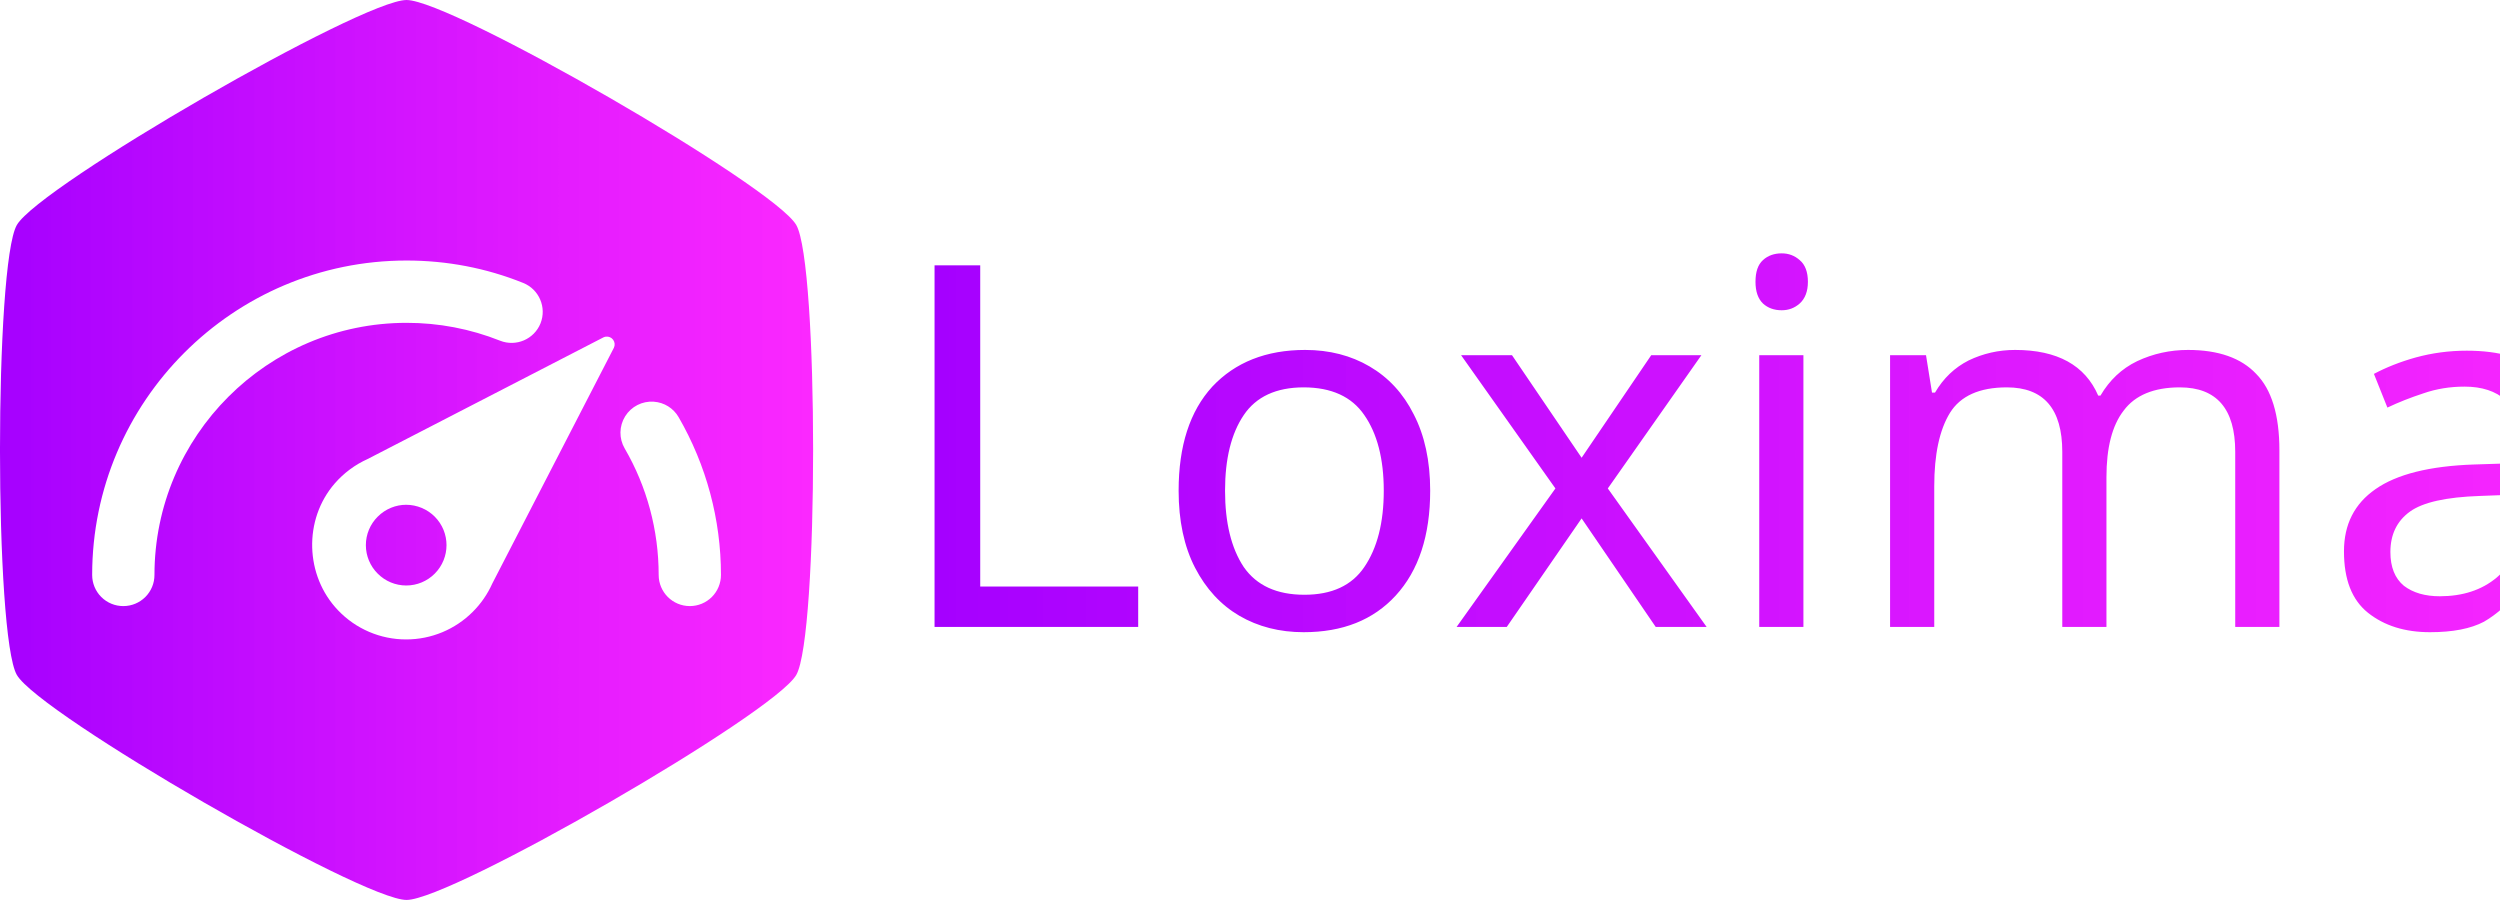
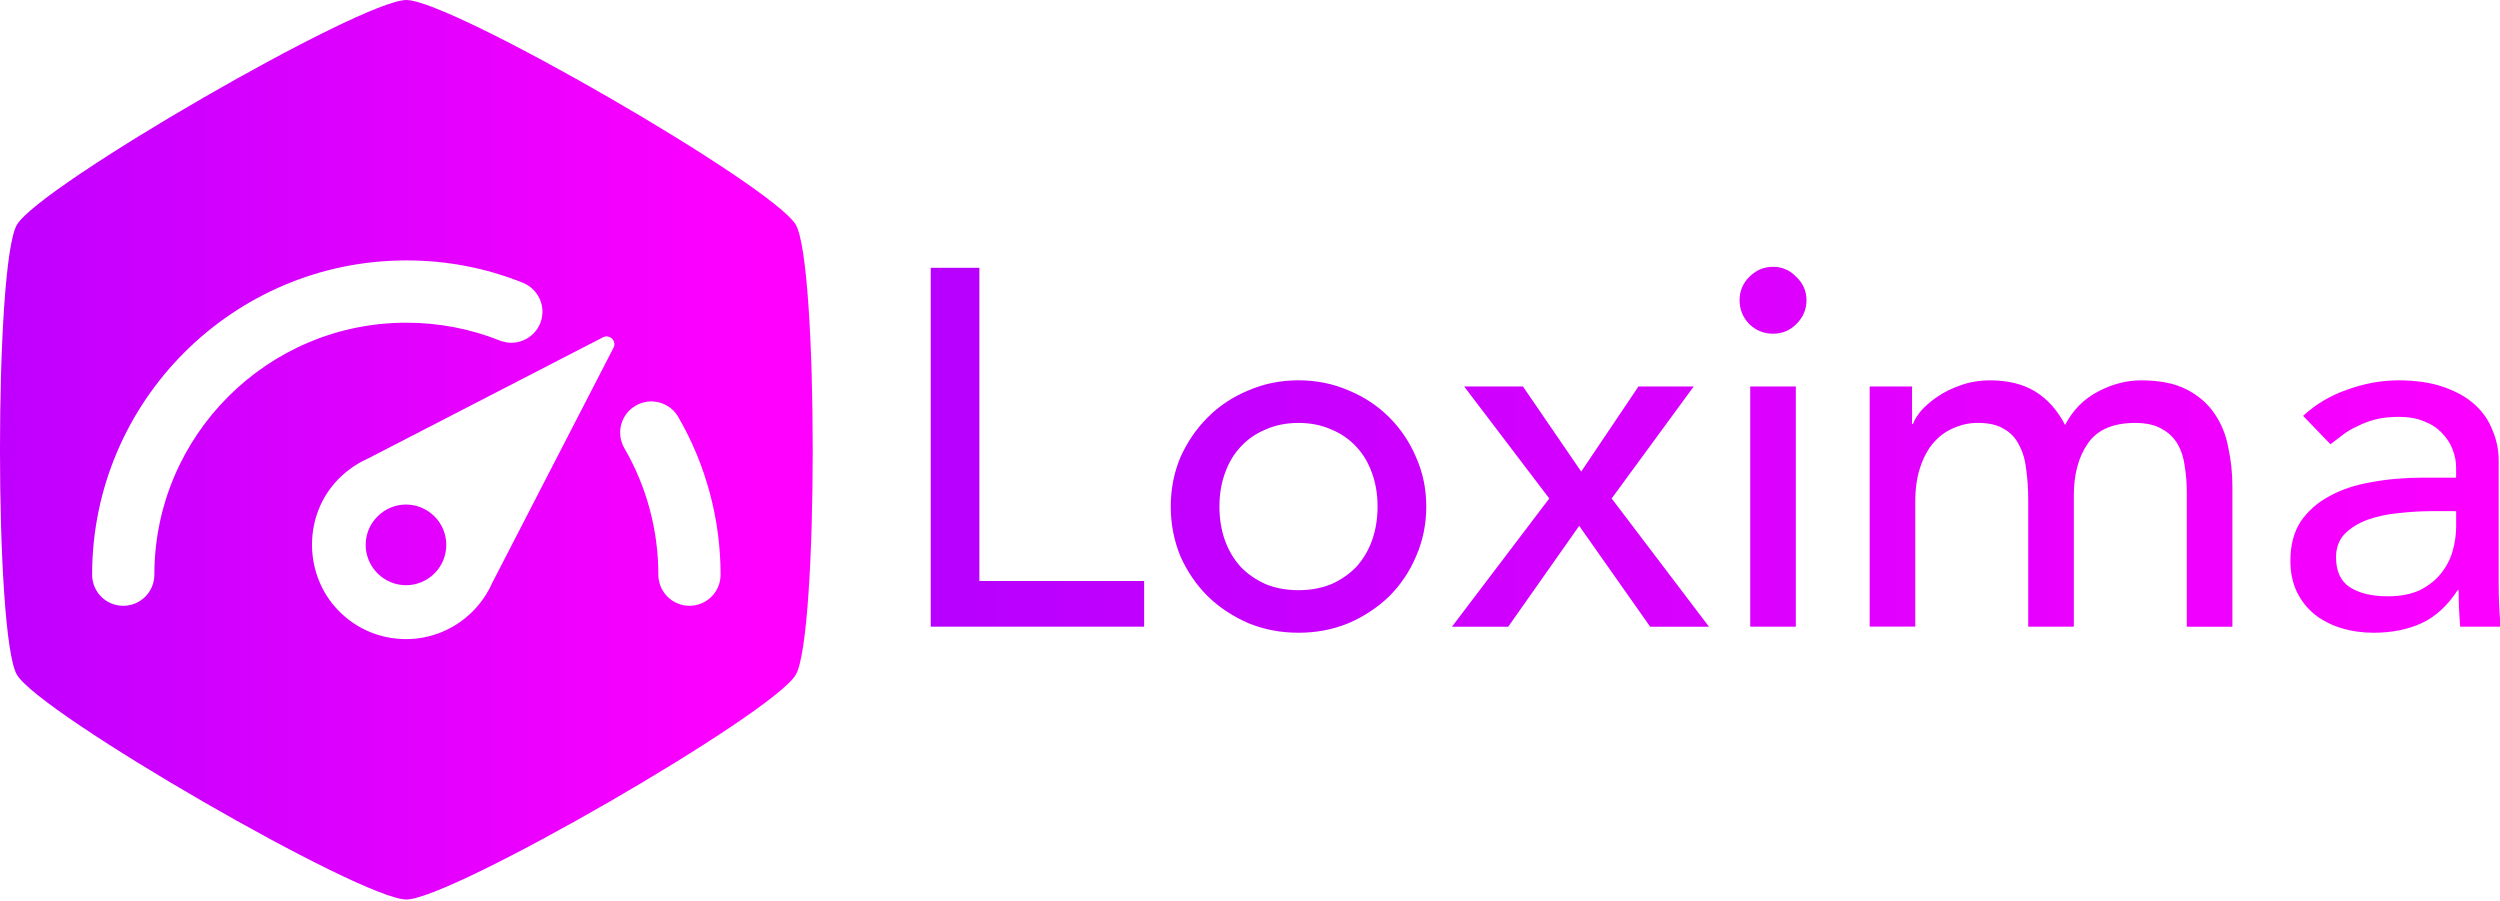
- <svg xmlns="http://www.w3.org/2000/svg" xmlns:xlink="http://www.w3.org/1999/xlink" viewBox="0 0 52.174 18.782">
+ <svg xmlns:xlink="http://www.w3.org/1999/xlink" viewBox="0 0 52.2 18.8">
  <defs>
    <linearGradient id="a">
-       <stop offset="0" stop-color="#a500ff" />
-       <stop offset="1" stop-color="#fb00ff" stop-opacity=".843" />
+       <stop offset="0" stop-color="#a0f" />
+       <stop offset="1" stop-color="#f0f" />
    </linearGradient>
-     <linearGradient id="b" x1="48.659" x2="84.858" y1="116.403" y2="116.403" gradientTransform="translate(-2.646)" gradientUnits="userSpaceOnUse" xlink:href="#a" />
-     <linearGradient id="c" x1="26.508" x2="43.478" y1="116.502" y2="116.502" gradientTransform="matrix(3.77953 0 0 3.77953 -100.19 -404.83)" gradientUnits="userSpaceOnUse" xlink:href="#a" />
+     <linearGradient id="b" x1="40" x2="80" y1="0" y2="0" gradientUnits="userSpaceOnUse" xlink:href="#a" />
+     <linearGradient id="c" x1="20" x2="40" y1="0" y2="0" gradientTransform="matrix(4 0 0 4 -100 100)" gradientUnits="userSpaceOnUse" xlink:href="#a" />
  </defs>
-   <text x="44.979" y="120.196" style="line-height:1.25" fill="url(#b)" stroke-width=".265" font-family="sans-serif" font-size="10.583" font-weight="400" transform="translate(-26.508 -107.111)">
-     <tspan style="-inkscape-font-specification:'Avenir Medium'" x="44.979" y="120.196" font-family="Avenir" font-weight="500">Loxima</tspan>
-   </text>
-   <path fill="url(#c)" d="M32.068 0C28.52 0 3.105 14.672 1.33 17.746c-1.775 3.074-1.775 32.42 0 35.494 1.775 3.074 27.19 17.746 30.738 17.746 3.55 0 28.964-14.672 30.739-17.746 1.774-3.074 1.774-32.42 0-35.494C61.032 14.672 35.617 0 32.068 0zm0 20.55c3.178 0 6.274.589 9.198 1.766a2.46 2.46 0 011.37 3.188 2.46 2.46 0 01-3.187 1.371 19.88 19.88 0 00-7.38-1.41c-10.963 0-19.885 8.922-19.885 19.885a2.453 2.453 0 01-2.457 2.457A2.451 2.451 0 017.27 45.35c0-13.674 11.124-24.8 24.797-24.8zm15.729 6.003a.616.616 0 01.625.88L38.83 46.03a7.395 7.395 0 01-1.533 2.223 7.41 7.41 0 01-5.258 2.184 7.4 7.4 0 01-5.371-2.295c-2.619-2.73-2.74-7.156-.264-10.008a7.529 7.529 0 012.6-1.93L47.6 26.611a.64.64 0 01.197-.058zm3.771 5.133a2.446 2.446 0 011.96 1.218 24.853 24.853 0 013.34 12.446 2.453 2.453 0 01-2.458 2.457 2.458 2.458 0 01-2.455-2.457c0-3.513-.925-6.964-2.682-9.979a2.457 2.457 0 012.295-3.686zm-19.529 8.13c-.812 0-1.625.317-2.244.936a3.167 3.167 0 000 4.496 3.17 3.17 0 004.496 0 3.185 3.185 0 000-4.496 3.206 3.206 0 00-2.252-.936z" transform="scale(.26458)" />
+   <g fill="url(#b)" transform="translate(-26.50839 -107.1112)">
+     <path d="M45.942 112.703h1.016v6.54h3.44v.953h-4.456v-7.493zM51.97 117.688q0 .381.116.709.116.317.328.55.212.222.519.36.307.127.688.127.381 0 .688-.127.307-.138.519-.36.212-.233.328-.55.116-.328.116-.709 0-.381-.116-.698-.116-.328-.328-.55-.212-.233-.519-.36-.307-.138-.688-.138-.381 0-.688.138-.307.127-.519.36-.212.222-.328.55-.116.318-.116.698zm-1.016 0q0-.55.201-1.027.212-.476.571-.836.36-.36.847-.561.487-.212 1.048-.212t1.048.212q.487.201.847.561.36.36.561.836.212.476.212 1.027 0 .55-.212 1.037-.201.476-.561.836-.36.349-.847.561-.487.201-1.048.201t-1.048-.201q-.487-.212-.847-.561-.36-.36-.571-.836-.201-.487-.201-1.037zM58.857 117.519l-1.778-2.339h1.228l1.217 1.778 1.196-1.778h1.154l-1.714 2.339 2.032 2.678h-1.228l-1.482-2.106-1.482 2.106h-1.175l2.032-2.678zM63.053 115.18h.952v5.016h-.952v-5.016zm-.222-1.799q0-.286.201-.487.212-.212.497-.212.286 0 .487.212.212.201.212.487 0 .286-.212.497-.201.201-.487.201t-.497-.201q-.201-.212-.201-.497zM65.543 115.18h.889v.783h.021q.032-.106.159-.265.138-.159.339-.296.212-.148.487-.243.286-.106.624-.106.561 0 .942.233.381.233.624.698.243-.466.688-.698.444-.233.9-.233.582 0 .952.191.37.191.582.508.212.307.286.709.085.392.085.815v2.921h-.952v-2.794q0-.286-.042-.55-.032-.265-.148-.466-.116-.201-.328-.318-.212-.127-.561-.127-.688 0-.984.423-.296.423-.296 1.09v2.741h-.952v-2.625q0-.36-.042-.656-.032-.296-.148-.508-.106-.222-.317-.339-.201-.127-.55-.127-.254 0-.497.106-.233.095-.413.296-.18.201-.286.519-.106.307-.106.73v2.603h-.952v-5.016zM74.597 115.794q.402-.37.931-.55.529-.191 1.058-.191.55 0 .942.138.402.138.656.37t.37.54q.127.296.127.624v2.561q0 .265.011.487.011.222.032.423h-.847q-.032-.381-.032-.762h-.021q-.317.487-.751.688-.434.201-1.005.201-.349 0-.667-.095-.317-.095-.561-.286-.233-.191-.37-.466-.138-.286-.138-.656 0-.487.212-.815.222-.328.593-.529.381-.212.878-.296.508-.095 1.079-.095h.698v-.212q0-.191-.074-.381t-.222-.339q-.148-.159-.37-.243-.222-.095-.529-.095-.275 0-.487.053-.201.053-.37.138-.169.074-.307.18-.138.106-.265.201l-.571-.593zm2.688 1.99q-.339 0-.698.042-.349.032-.646.138-.286.106-.476.296-.18.191-.18.487 0 .434.286.624.296.191.794.191.392 0 .667-.127.275-.138.444-.349t.243-.466q.074-.265.074-.519v-.318h-.508z" />
+   </g>
+   <path fill="url(#c)" d="M32.068 0C28.519 0 3.105 14.672 1.33 17.746c-1.775 3.074-1.775 32.42 0 35.494C3.105 56.314 28.519 70.986 32.068 70.986c3.549 0 28.964-14.672 30.738-17.746 1.775-3.074 1.775-32.42 0-35.494C61.032 14.672 35.618 0 32.068 0zm0 20.551c3.177 0 6.274.588 9.197 1.766 1.259.508 1.868 1.929 1.371 3.188-.508 1.259-1.929 1.868-3.188 1.371-2.345-.934-4.833-1.41-7.381-1.41-10.963 0-19.885 8.922-19.885 19.885 0 1.36-1.097 2.457-2.457 2.457-1.36 0-2.455-1.097-2.455-2.457 0-13.673 11.124-24.799 24.797-24.799zm15.729 6.002c.455-.058.847.419.625.881l-9.592 18.596c-.355.802-.873 1.563-1.533 2.223-1.452 1.452-3.349 2.184-5.258 2.184-1.949 0-3.909-.762-5.371-2.295-2.619-2.731-2.74-7.155-.264-10.008.751-.853 1.635-1.503 2.6-1.93l18.596-9.592c.066-.032.132-.05.197-.059zm3.771 5.133c.787.053 1.534.483 1.959 1.219 2.182 3.766 3.34 8.07 3.34 12.445 0 1.36-1.097 2.457-2.457 2.457-1.35 0-2.455-1.097-2.455-2.457 0-3.512-.926-6.964-2.682-9.979-.68-1.178-.283-2.679.895-3.359.442-.255.928-.358 1.4-.326zm-19.529 8.131c-.812 0-1.625.316-2.244.936-1.249 1.238-1.249 3.248 0 4.496.619.619 1.432.934 2.244.934.822 0 1.633-.314 2.252-.934 1.238-1.238 1.238-3.258 0-4.496-.629-.619-1.44-.936-2.252-.936z" transform="scale(.26458)" />
</svg>
